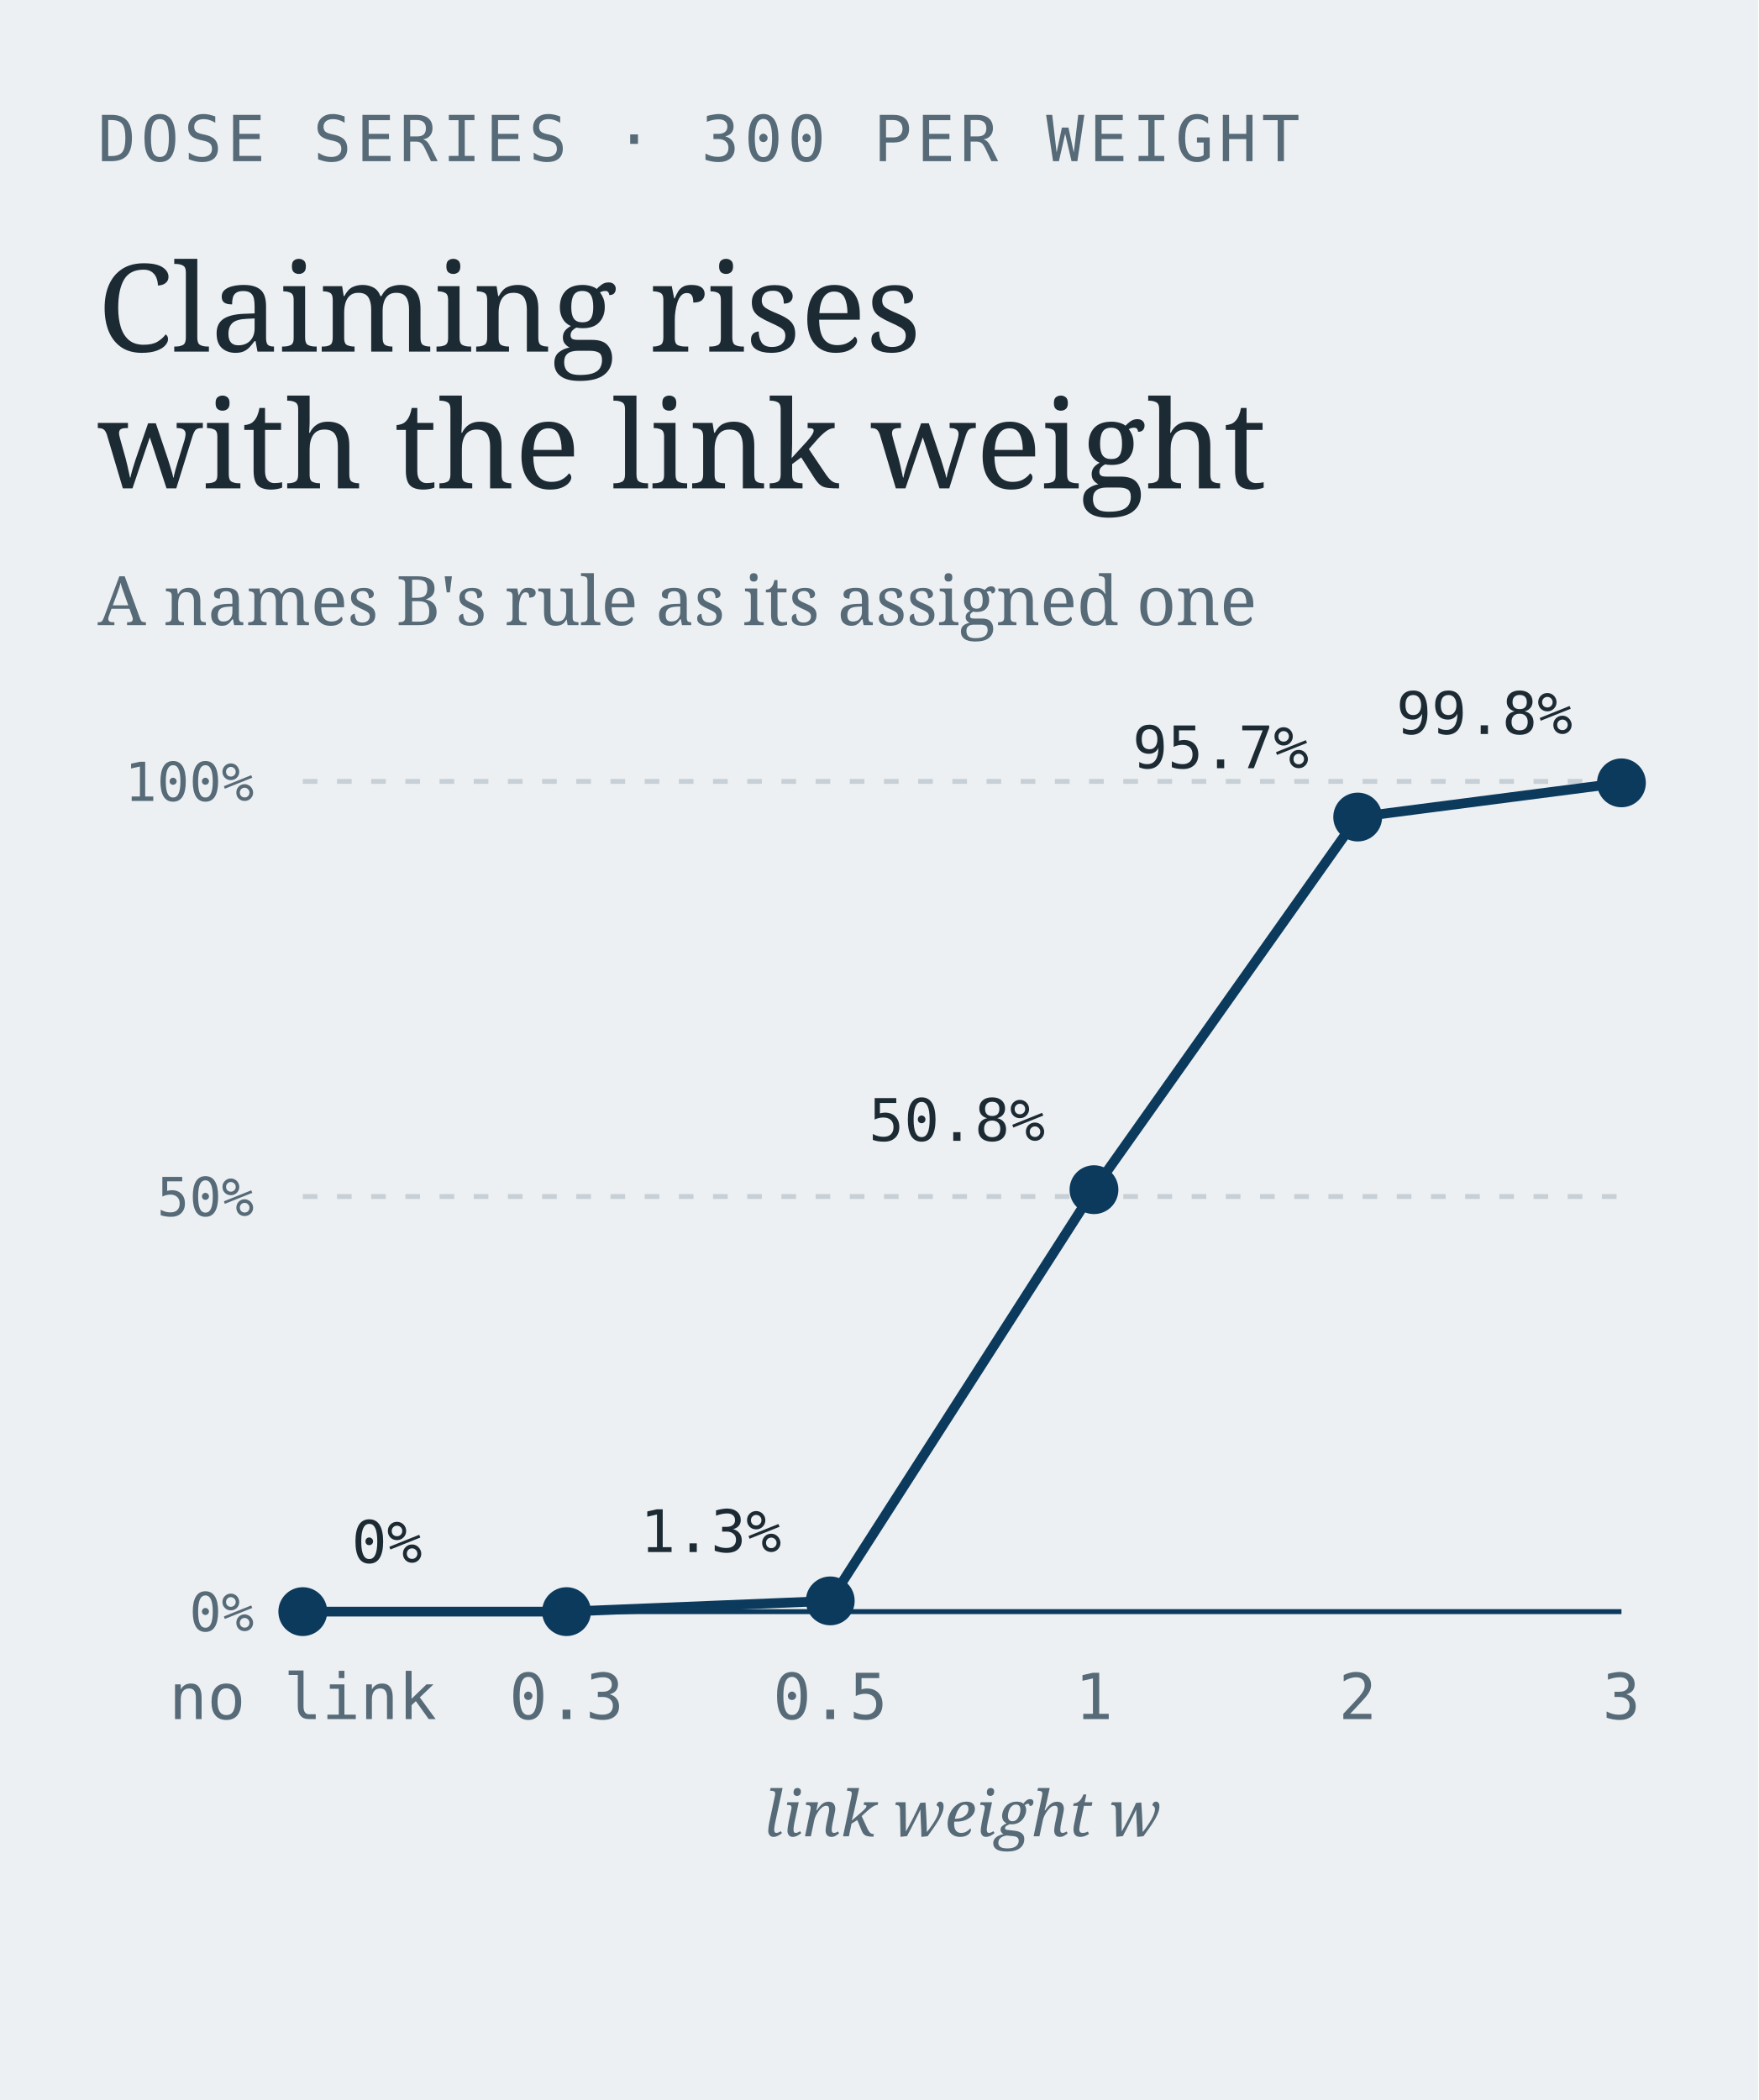
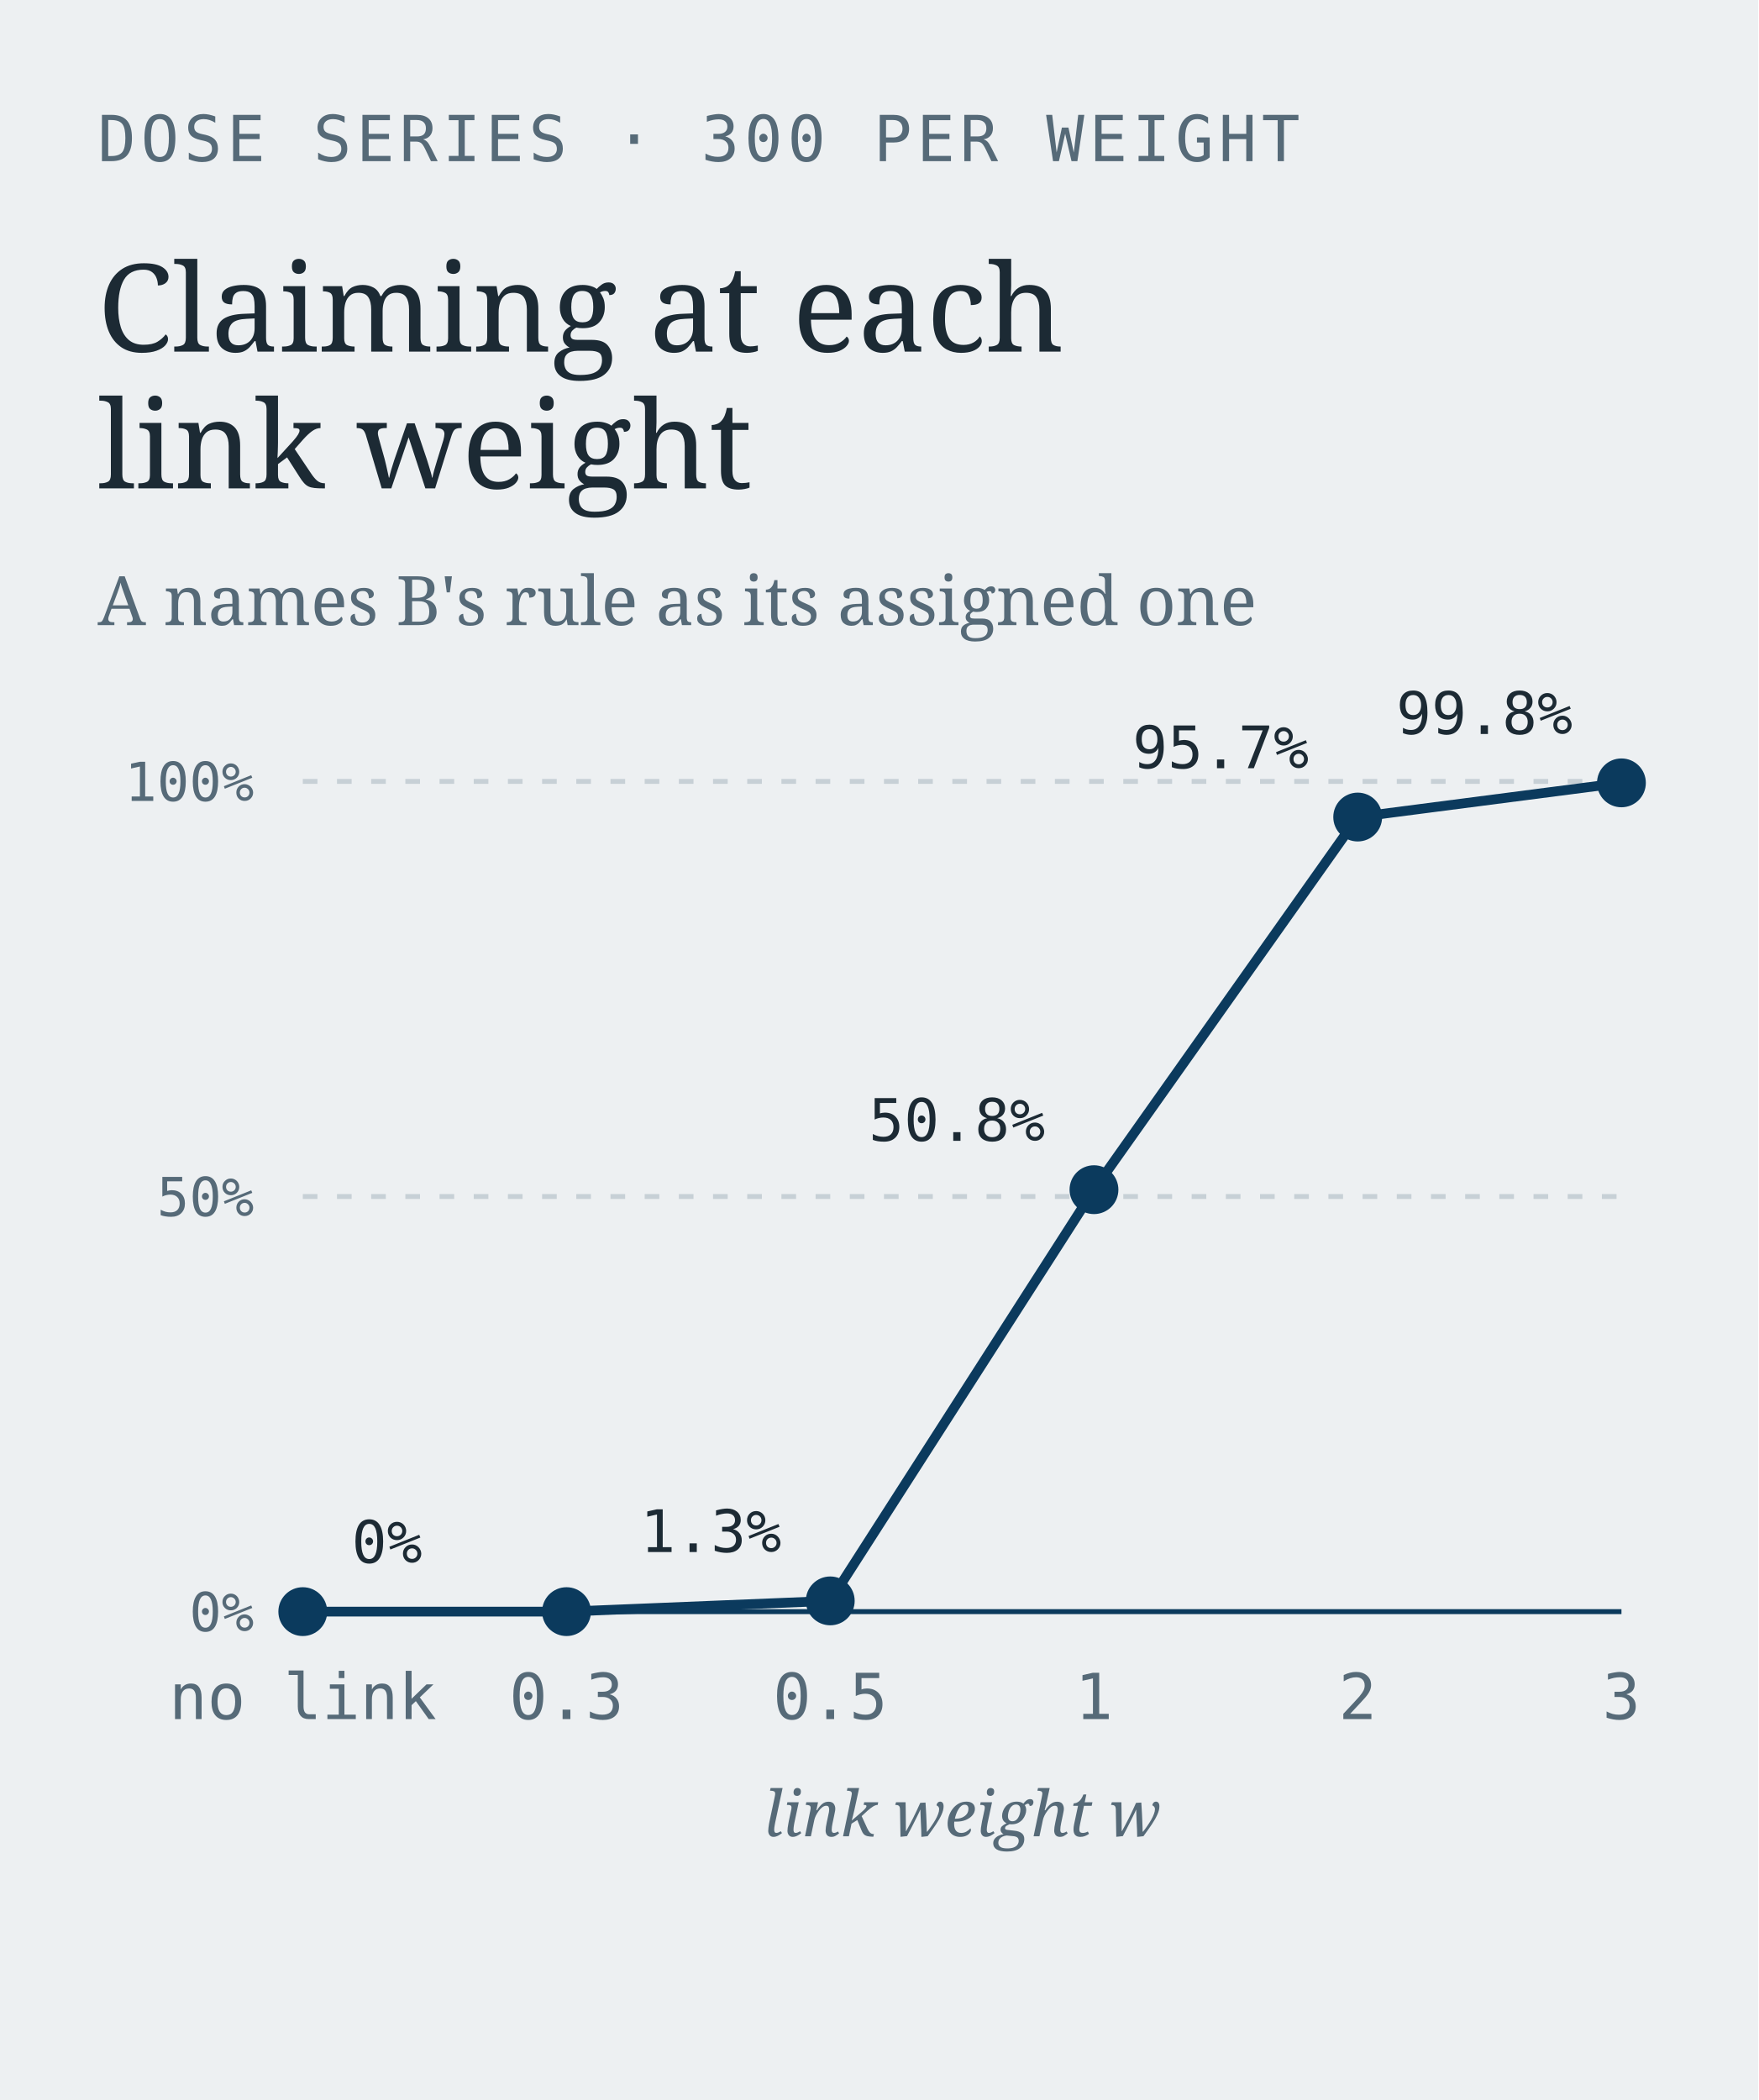
<svg xmlns="http://www.w3.org/2000/svg" width="360" height="430" viewBox="0 0 360 430" role="img" aria-labelledby="title desc">
  <rect width="360" height="430" fill="#EDF0F2" />
  <defs>
    <marker id="arrow" viewBox="0 0 10 10" refX="8" refY="5" markerWidth="6" markerHeight="6" orient="auto-start-reverse">
      <path d="M 0 0 L 10 5 L 0 10 z" fill="#0B3A5D" />
    </marker>
    <pattern id="hatch" width="6" height="6" patternUnits="userSpaceOnUse" patternTransform="rotate(45)">
      <rect width="6" height="6" fill="#EDF0F2" />
      <line x1="0" y1="0" x2="0" y2="6" stroke="#0B3A5D" stroke-width="2.2" />
    </pattern>
  </defs>
  <style>text{font-family:Newsreader,Georgia,serif;fill:#1C2A34}.muted{fill:#566A78}.eyebrow{font-family:"IBM Plex Mono",Menlo,monospace;letter-spacing:1px}.mono{font-family:"IBM Plex Mono",Menlo,monospace}.italic{font-style:italic}.strong{font-weight:600}.onink{fill:#EDF0F2}</style>
  <text x="20.0" y="33.0" font-size="13" class="eyebrow muted" text-anchor="start">DOSE SERIES · 300 PER WEIGHT</text>
-   <text x="20.0" y="72.0" font-size="25" text-anchor="start">Claiming rises</text>
-   <text x="20.0" y="100.0" font-size="25" text-anchor="start">with the link weight</text>
+   <text x="20.0" y="72.0" font-size="25" text-anchor="start">Claiming at each</text>
+   <text x="20.0" y="100.0" font-size="25" text-anchor="start">link weight</text>
  <text x="20.0" y="128.0" font-size="14" class="muted" text-anchor="start">A names B's rule as its assigned one</text>
  <line x1="62.0" y1="330.0" x2="332.0" y2="330.0" stroke="#C7D0D6" stroke-width="1" />
  <text x="52.0" y="334.0" font-size="11" class="mono muted" text-anchor="end">0%</text>
  <line x1="62.0" y1="245.0" x2="332.0" y2="245.0" stroke="#C7D0D6" stroke-width="1" stroke-dasharray="3 4" />
  <text x="52.0" y="249.0" font-size="11" class="mono muted" text-anchor="end">50%</text>
  <line x1="62.0" y1="160.0" x2="332.0" y2="160.0" stroke="#C7D0D6" stroke-width="1" stroke-dasharray="3 4" />
  <text x="52.0" y="164.0" font-size="11" class="mono muted" text-anchor="end">100%</text>
  <line x1="62.0" y1="330.0" x2="332.0" y2="330.0" stroke="#0B3A5D" stroke-width="1" />
  <path d="M 62.0 330.0 L 116.0 330.0 L 170.0 327.8 L 224.0 243.6 L 278.0 167.3 L 332.0 160.3" fill="none" stroke="#0B3A5D" stroke-width="2" stroke-linejoin="round" />
  <circle cx="62.0" cy="330.0" r="5" fill="#0B3A5D" />
  <text x="62.0" y="352.0" font-size="13" class="mono muted" text-anchor="middle">no link</text>
  <text x="72.0" y="320.0" font-size="12" class="mono" text-anchor="start">0%</text>
  <circle cx="116.0" cy="330.0" r="5" fill="#0B3A5D" />
  <text x="116.0" y="352.0" font-size="13" class="mono muted" text-anchor="middle">0.3</text>
  <circle cx="170.0" cy="327.8" r="5" fill="#0B3A5D" />
  <text x="170.0" y="352.0" font-size="13" class="mono muted" text-anchor="middle">0.5</text>
  <text x="160.0" y="317.8" font-size="12" class="mono" text-anchor="end">1.3%</text>
  <circle cx="224.0" cy="243.6" r="5" fill="#0B3A5D" />
  <text x="224.0" y="352.0" font-size="13" class="mono muted" text-anchor="middle">1</text>
  <text x="214.0" y="233.6" font-size="12" class="mono" text-anchor="end">50.8%</text>
  <circle cx="278.0" cy="167.3" r="5" fill="#0B3A5D" />
  <text x="278.0" y="352.0" font-size="13" class="mono muted" text-anchor="middle">2</text>
  <text x="268.0" y="157.3" font-size="12" class="mono" text-anchor="end">95.7%</text>
  <circle cx="332.0" cy="160.3" r="5" fill="#0B3A5D" />
  <text x="332.0" y="352.0" font-size="13" class="mono muted" text-anchor="middle">3</text>
  <text x="322.0" y="150.3" font-size="12" class="mono" text-anchor="end">99.8%</text>
  <text x="197.0" y="376.0" font-size="13" class="muted italic" text-anchor="middle">link weight w</text>
</svg>
